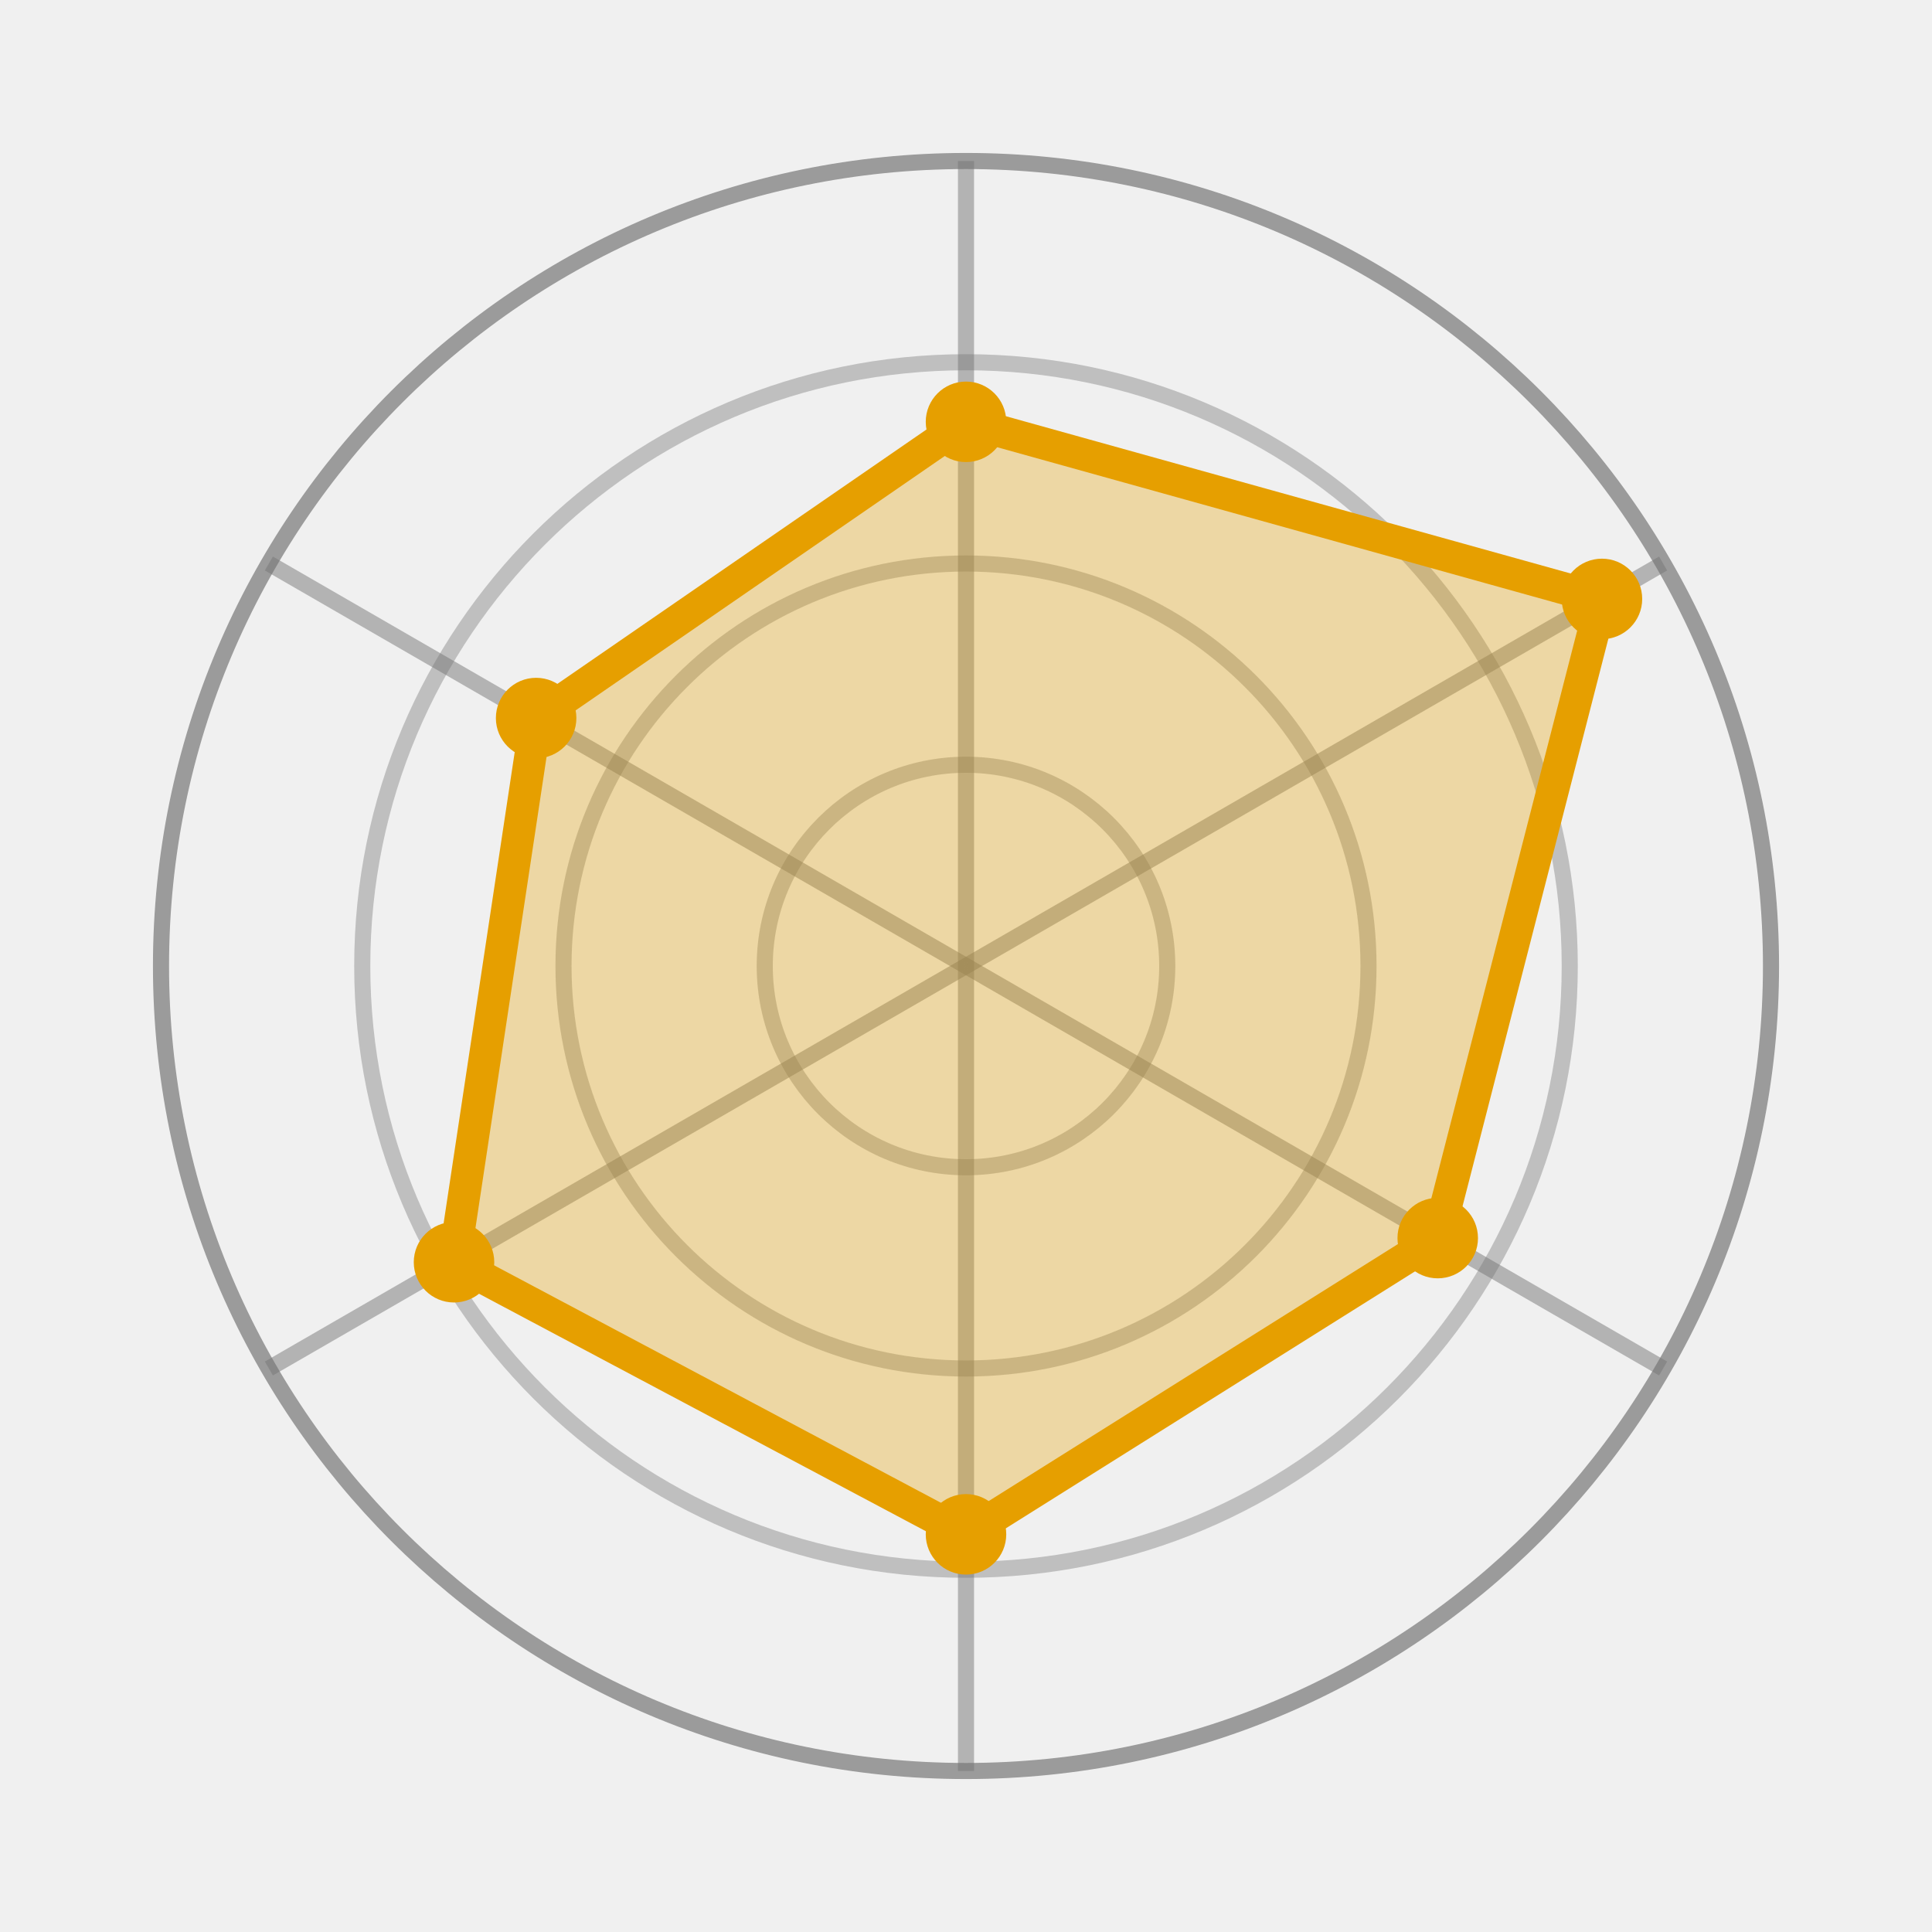
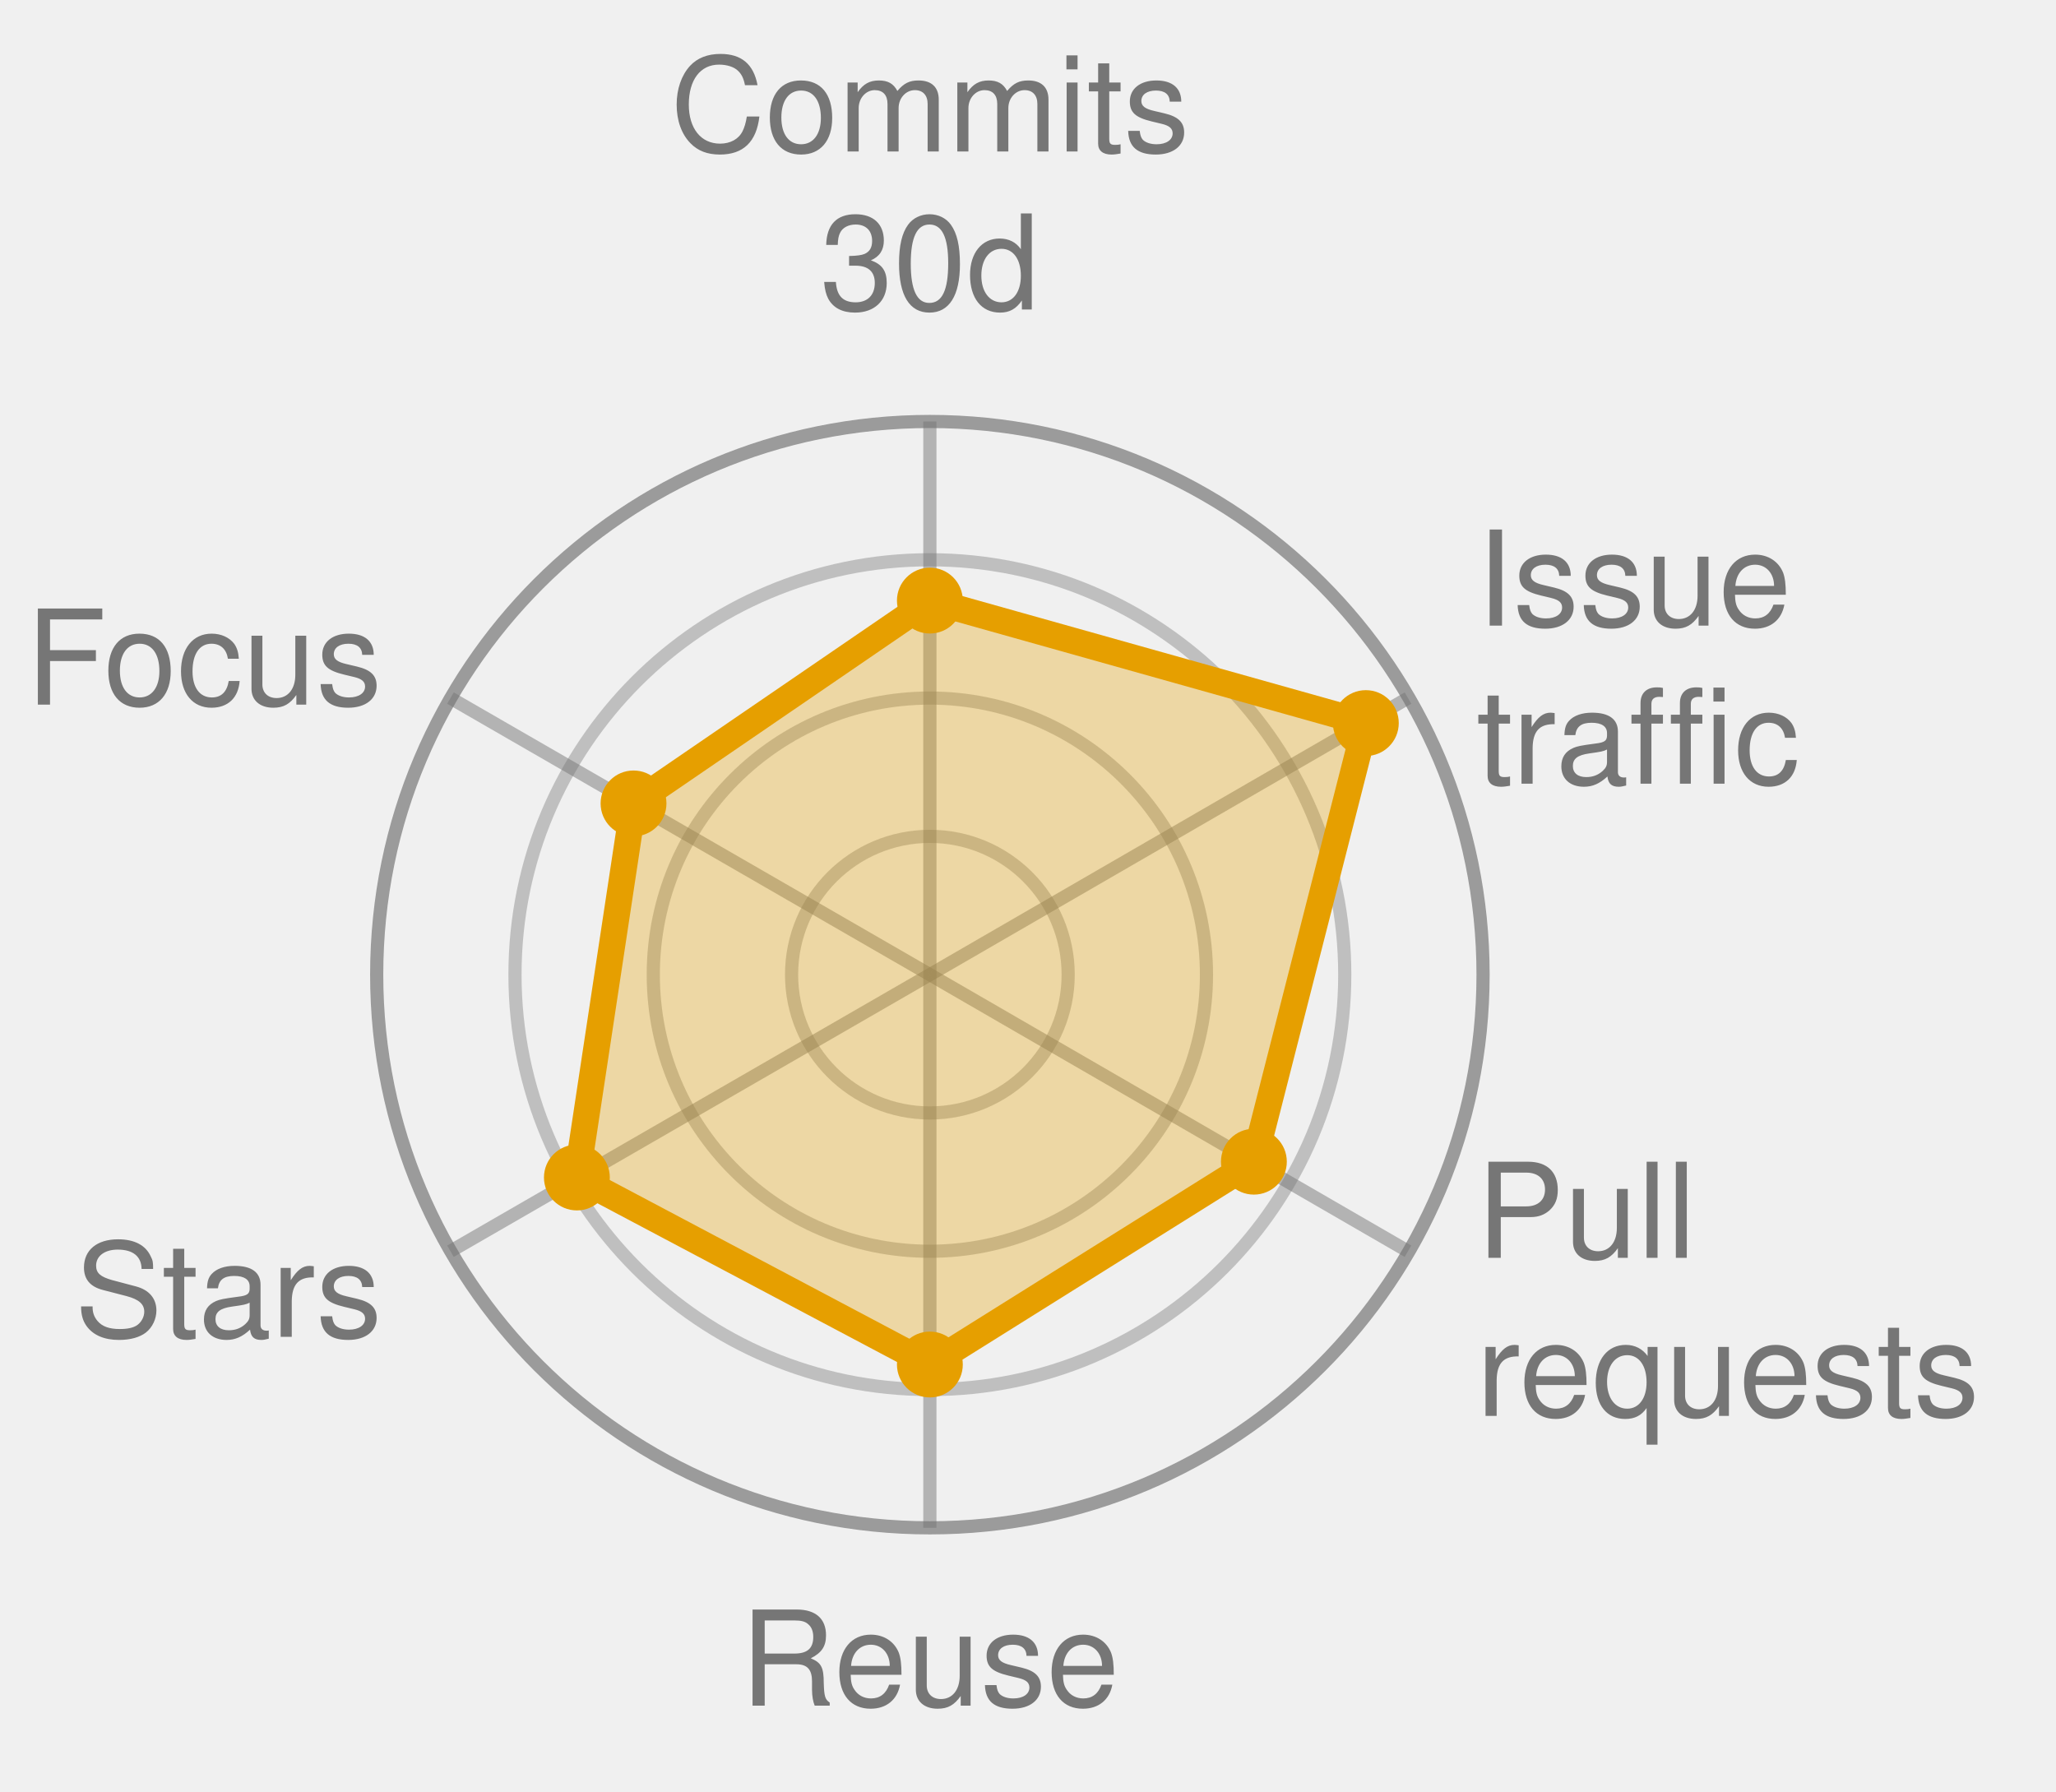
- <svg xmlns="http://www.w3.org/2000/svg" width="120.0" height="120.0" viewBox="0 0 120.0 120.0" role="img" font-family="Helvetica, Arial, sans-serif">
+ <svg xmlns="http://www.w3.org/2000/svg" width="156.1" height="136.0" viewBox="0 0 156.1 136.0" role="img" font-family="Helvetica, Arial, sans-serif">
  <style>
            .bar {
                stroke: #fff;
                stroke-width: 2;
                rx: 4;
            }
            .lbl {
                fill: #fff;
                font-size: 13px;
                font-weight: 600;
            }
            .sub {
                fill: #fff;
                font-size: 11px;
                opacity: .92;
            }
            .dim {
                fill: #333;
                font-size: 12px;
            }
            .wht {
                fill: #fff;
                font-size: 10px;
                paint-order: stroke;
                stroke: rgba(0, 0, 0, .45);
                stroke-width: 3px;
                stroke-linejoin: round;
            }
            .muted {
                fill: #666;
                font-size: 11px;
            }
            .pulse {
                animation: breathe 2.2s ease-in-out infinite;
            }
            .slow {
                animation-duration: 3.4s;
            }
            @keyframes breathe {
                0%, 100% { opacity: .95; }
                50% { opacity: .62; }
            }
            .halo {
                transform-box: fill-box;
                transform-origin: center;
                animation: halo 2.2s ease-out infinite;
            }
            @keyframes halo {
                0% { opacity: .75; transform: scale(1); }
                100% { opacity: 0; transform: scale(2.4); }
            }
            .card {
                opacity: 0;
                animation: whisk ease-in-out infinite;
                animation-iteration-count: infinite;
            }
            .deck .card#r0 {
                opacity: 1;
            }
            @keyframes whisk {
                0% { opacity: 0; transform: translateX(60px); }
                3% { opacity: 1; transform: translateX(0); }
                10% { opacity: 1; transform: translateX(0); }
                13% { opacity: 0; transform: translateX(-60px); }
                100% { opacity: 0; transform: translateX(-60px); }
            }
            @media (prefers-reduced-motion: reduce) {
                .pulse, .halo, .card { animation: none; }
            }
        </style>
-   <circle cx="60.0" cy="60.0" r="12.5" fill="none" stroke="#767676" stroke-width="1" opacity="0.4" />
-   <circle cx="60.0" cy="60.0" r="25.0" fill="none" stroke="#767676" stroke-width="1" opacity="0.4" />
-   <circle cx="60.0" cy="60.0" r="37.5" fill="none" stroke="#767676" stroke-width="1" opacity="0.4" />
-   <circle cx="60.0" cy="60.0" r="50.0" fill="none" stroke="#767676" stroke-width="1" opacity="0.7" />
-   <line x1="60.0" y1="60.0" x2="60.0" y2="10.0" stroke="#767676" stroke-width="1" opacity="0.5" />
-   <line x1="60.0" y1="60.0" x2="103.3" y2="35.0" stroke="#767676" stroke-width="1" opacity="0.5" />
-   <line x1="60.0" y1="60.0" x2="103.3" y2="85.0" stroke="#767676" stroke-width="1" opacity="0.5" />
-   <line x1="60.0" y1="60.0" x2="60.0" y2="110.0" stroke="#767676" stroke-width="1" opacity="0.5" />
-   <line x1="60.0" y1="60.0" x2="16.7" y2="85.0" stroke="#767676" stroke-width="1" opacity="0.5" />
-   <line x1="60.0" y1="60.0" x2="16.7" y2="35.0" stroke="#767676" stroke-width="1" opacity="0.5" />
-   <polygon points="60.0,26.2 99.5,37.2 89.3,76.9 60.0,95.3 28.2,78.4 33.3,44.6" fill="#E69F00" fill-opacity="0.32" stroke="#E69F00" stroke-width="2" stroke-linejoin="round" class="pulse slow" />
-   <circle cx="60.0" cy="26.2" r="2.5" fill="#E69F00" />
-   <circle cx="99.5" cy="37.2" r="2.5" fill="#E69F00" />
-   <circle cx="89.3" cy="76.9" r="2.5" fill="#E69F00" />
-   <circle cx="60.0" cy="95.3" r="2.5" fill="#E69F00" />
-   <circle cx="28.2" cy="78.4" r="2.5" fill="#E69F00" />
-   <circle cx="33.3" cy="44.6" r="2.5" fill="#E69F00" />
+   <circle cx="70.6" cy="74.0" r="10.5" fill="none" stroke="#767676" stroke-width="1" opacity="0.4" />
+   <circle cx="70.6" cy="74.0" r="21.0" fill="none" stroke="#767676" stroke-width="1" opacity="0.4" />
+   <circle cx="70.6" cy="74.0" r="31.5" fill="none" stroke="#767676" stroke-width="1" opacity="0.4" />
+   <circle cx="70.6" cy="74.0" r="42.0" fill="none" stroke="#767676" stroke-width="1" opacity="0.7" />
+   <line x1="70.6" y1="74.0" x2="70.6" y2="32.0" stroke="#767676" stroke-width="1" opacity="0.5" />
+   <line x1="70.6" y1="74.0" x2="106.9" y2="53.0" stroke="#767676" stroke-width="1" opacity="0.5" />
+   <line x1="70.6" y1="74.0" x2="106.9" y2="95.0" stroke="#767676" stroke-width="1" opacity="0.5" />
+   <line x1="70.6" y1="74.0" x2="70.6" y2="116.0" stroke="#767676" stroke-width="1" opacity="0.5" />
+   <line x1="70.6" y1="74.0" x2="34.2" y2="95.0" stroke="#767676" stroke-width="1" opacity="0.5" />
+   <line x1="70.6" y1="74.0" x2="34.2" y2="53.0" stroke="#767676" stroke-width="1" opacity="0.5" />
+   <polygon points="70.6,45.6 103.7,54.9 95.2,88.2 70.6,103.6 43.8,89.4 48.1,61.0" fill="#E69F00" fill-opacity="0.32" stroke="#E69F00" stroke-width="2" stroke-linejoin="round" class="pulse slow" />
+   <circle cx="70.6" cy="45.6" r="2.5" fill="#E69F00" />
+   <circle cx="103.7" cy="54.9" r="2.5" fill="#E69F00" />
+   <circle cx="95.2" cy="88.2" r="2.5" fill="#E69F00" />
+   <circle cx="70.6" cy="103.6" r="2.5" fill="#E69F00" />
+   <circle cx="43.8" cy="89.4" r="2.5" fill="#E69F00" />
+   <circle cx="48.1" cy="61.0" r="2.5" fill="#E69F00" />
+   <text x="70.6" y="11.5" text-anchor="middle" font-size="10.0" fill="#767676">Commits</text>
+   <text x="70.6" y="23.5" text-anchor="middle" font-size="10.0" fill="#767676">30d</text>
+   <text x="112.1" y="47.5" text-anchor="start" font-size="10.0" fill="#767676">Issue</text>
+   <text x="112.1" y="59.5" text-anchor="start" font-size="10.0" fill="#767676">traffic</text>
+   <text x="112.1" y="95.5" text-anchor="start" font-size="10.0" fill="#767676">Pull</text>
+   <text x="112.1" y="107.5" text-anchor="start" font-size="10.0" fill="#767676">requests</text>
+   <text x="70.6" y="129.5" text-anchor="middle" font-size="10.0" fill="#767676">Reuse</text>
+   <text x="29.0" y="101.5" text-anchor="end" font-size="10.0" fill="#767676">Stars</text>
+   <text x="29.0" y="53.5" text-anchor="end" font-size="10.0" fill="#767676">Focus</text>
</svg>
